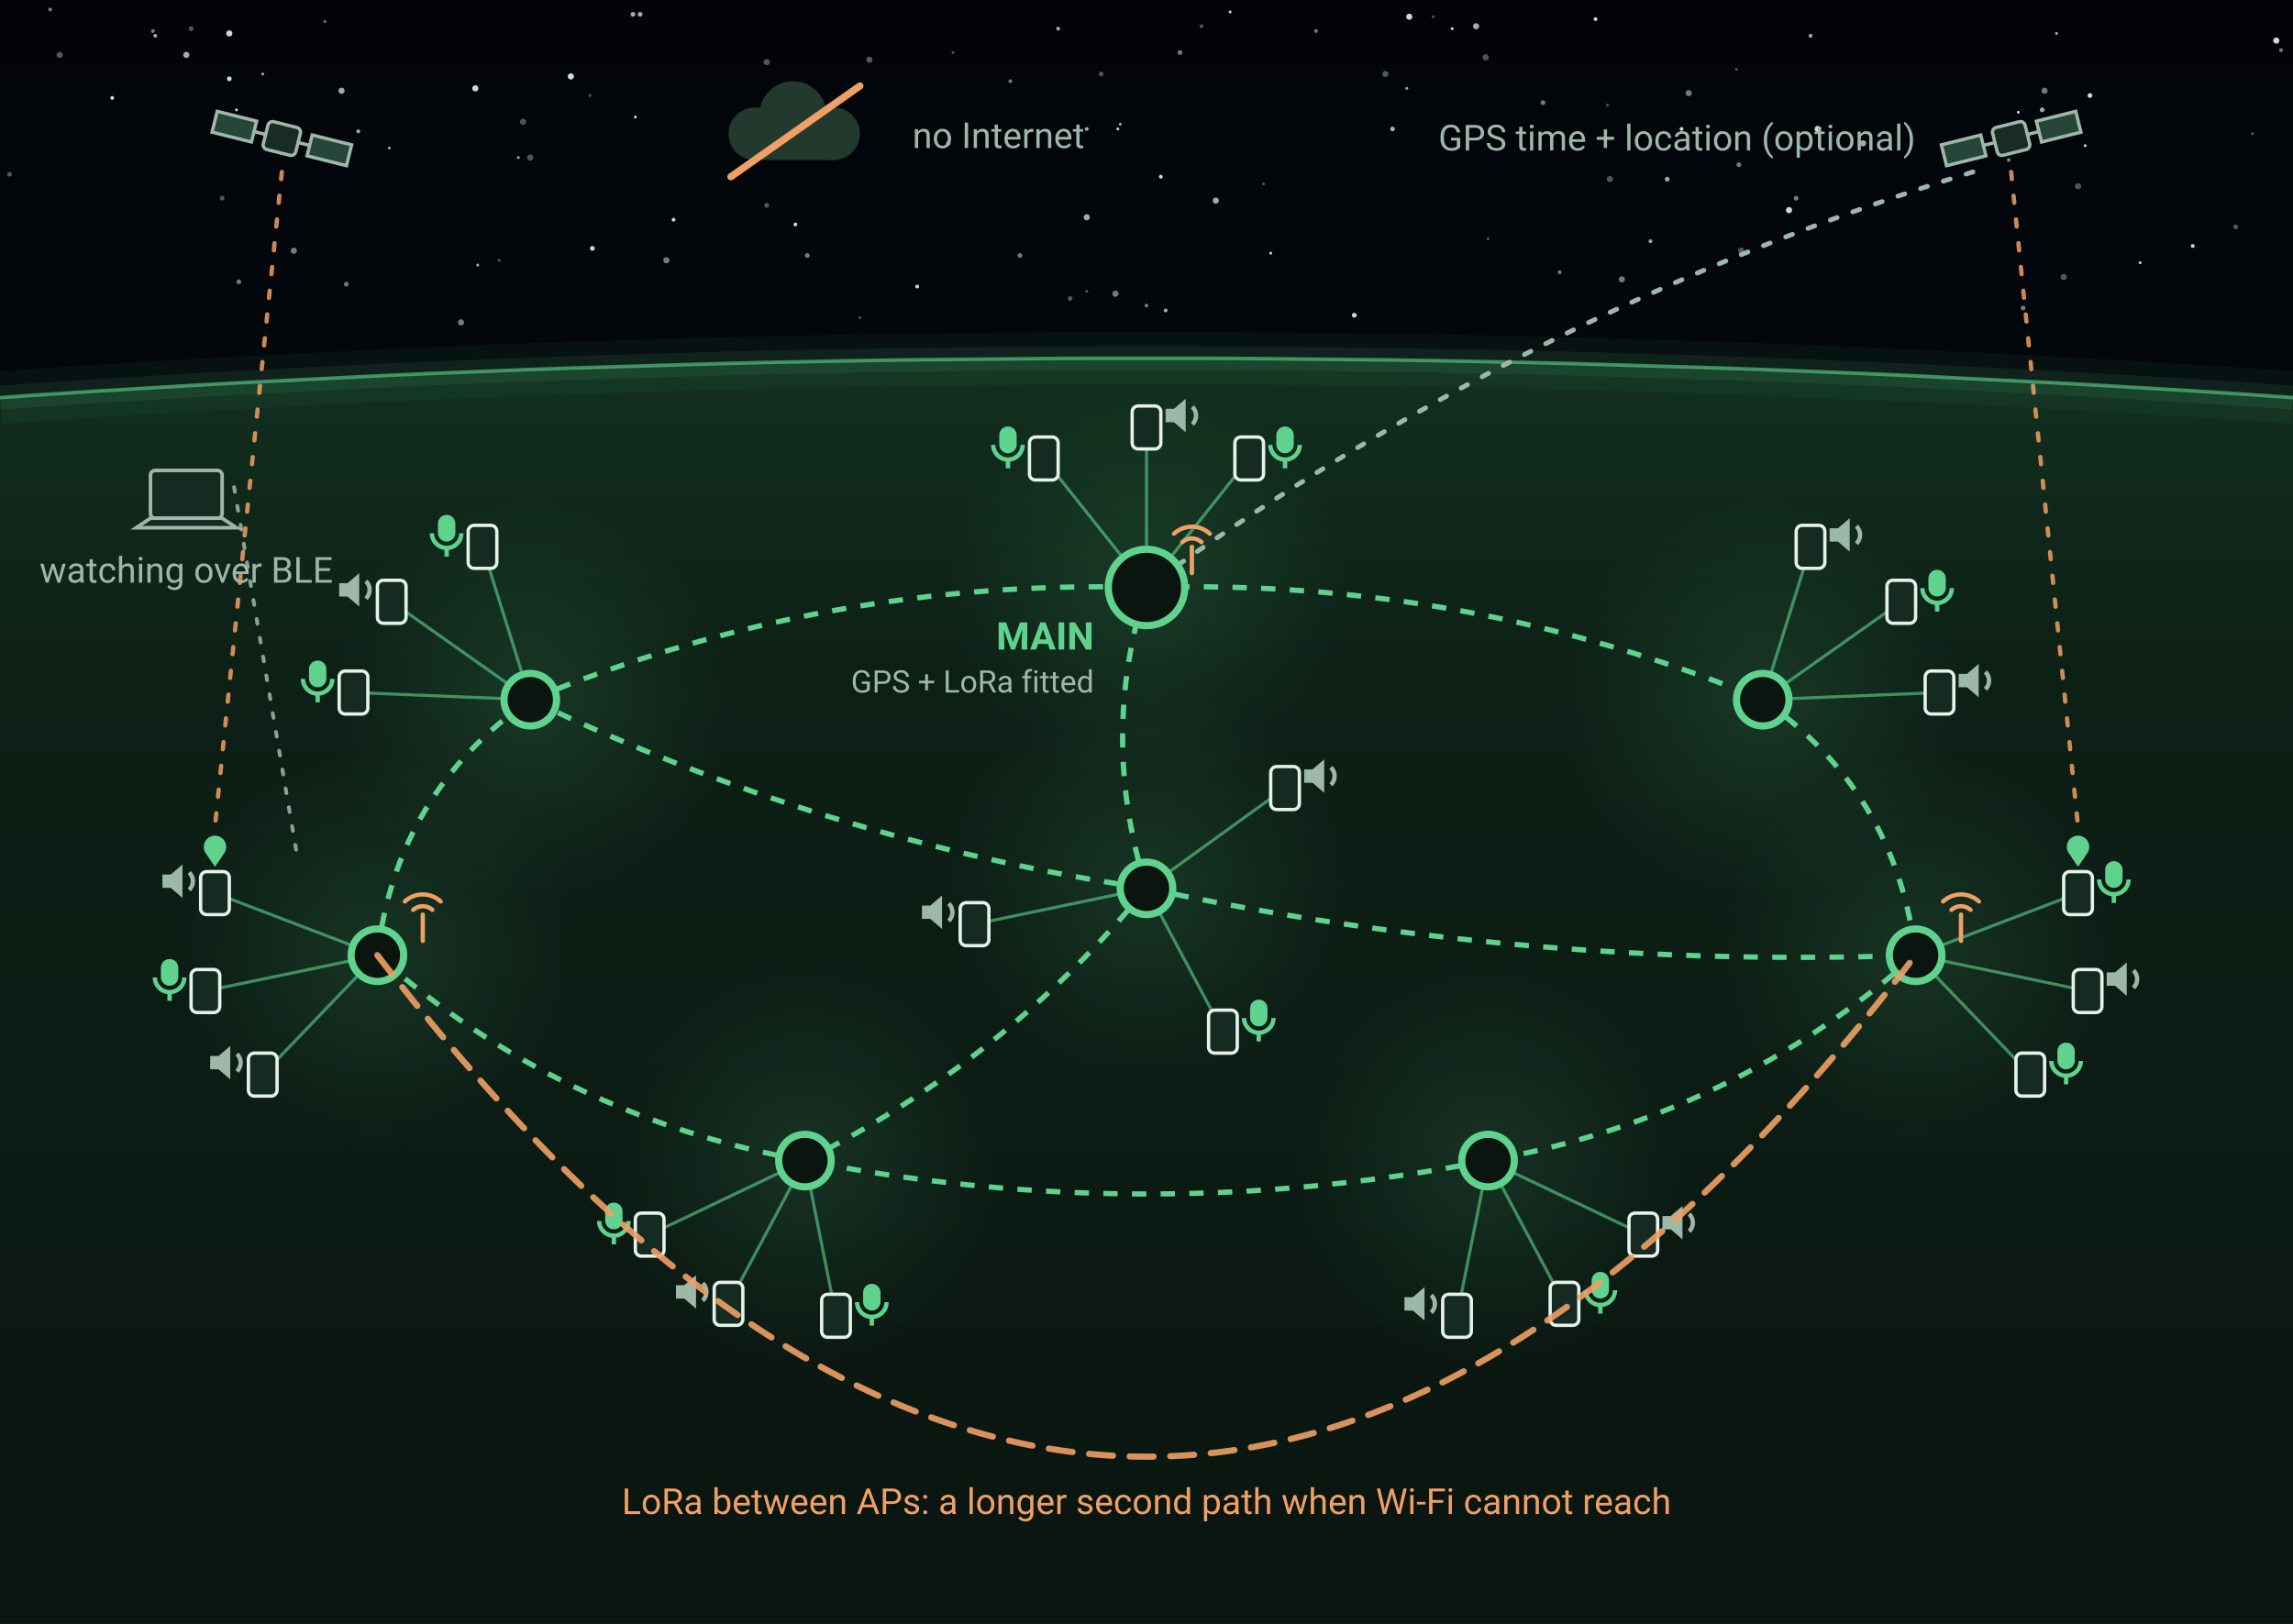
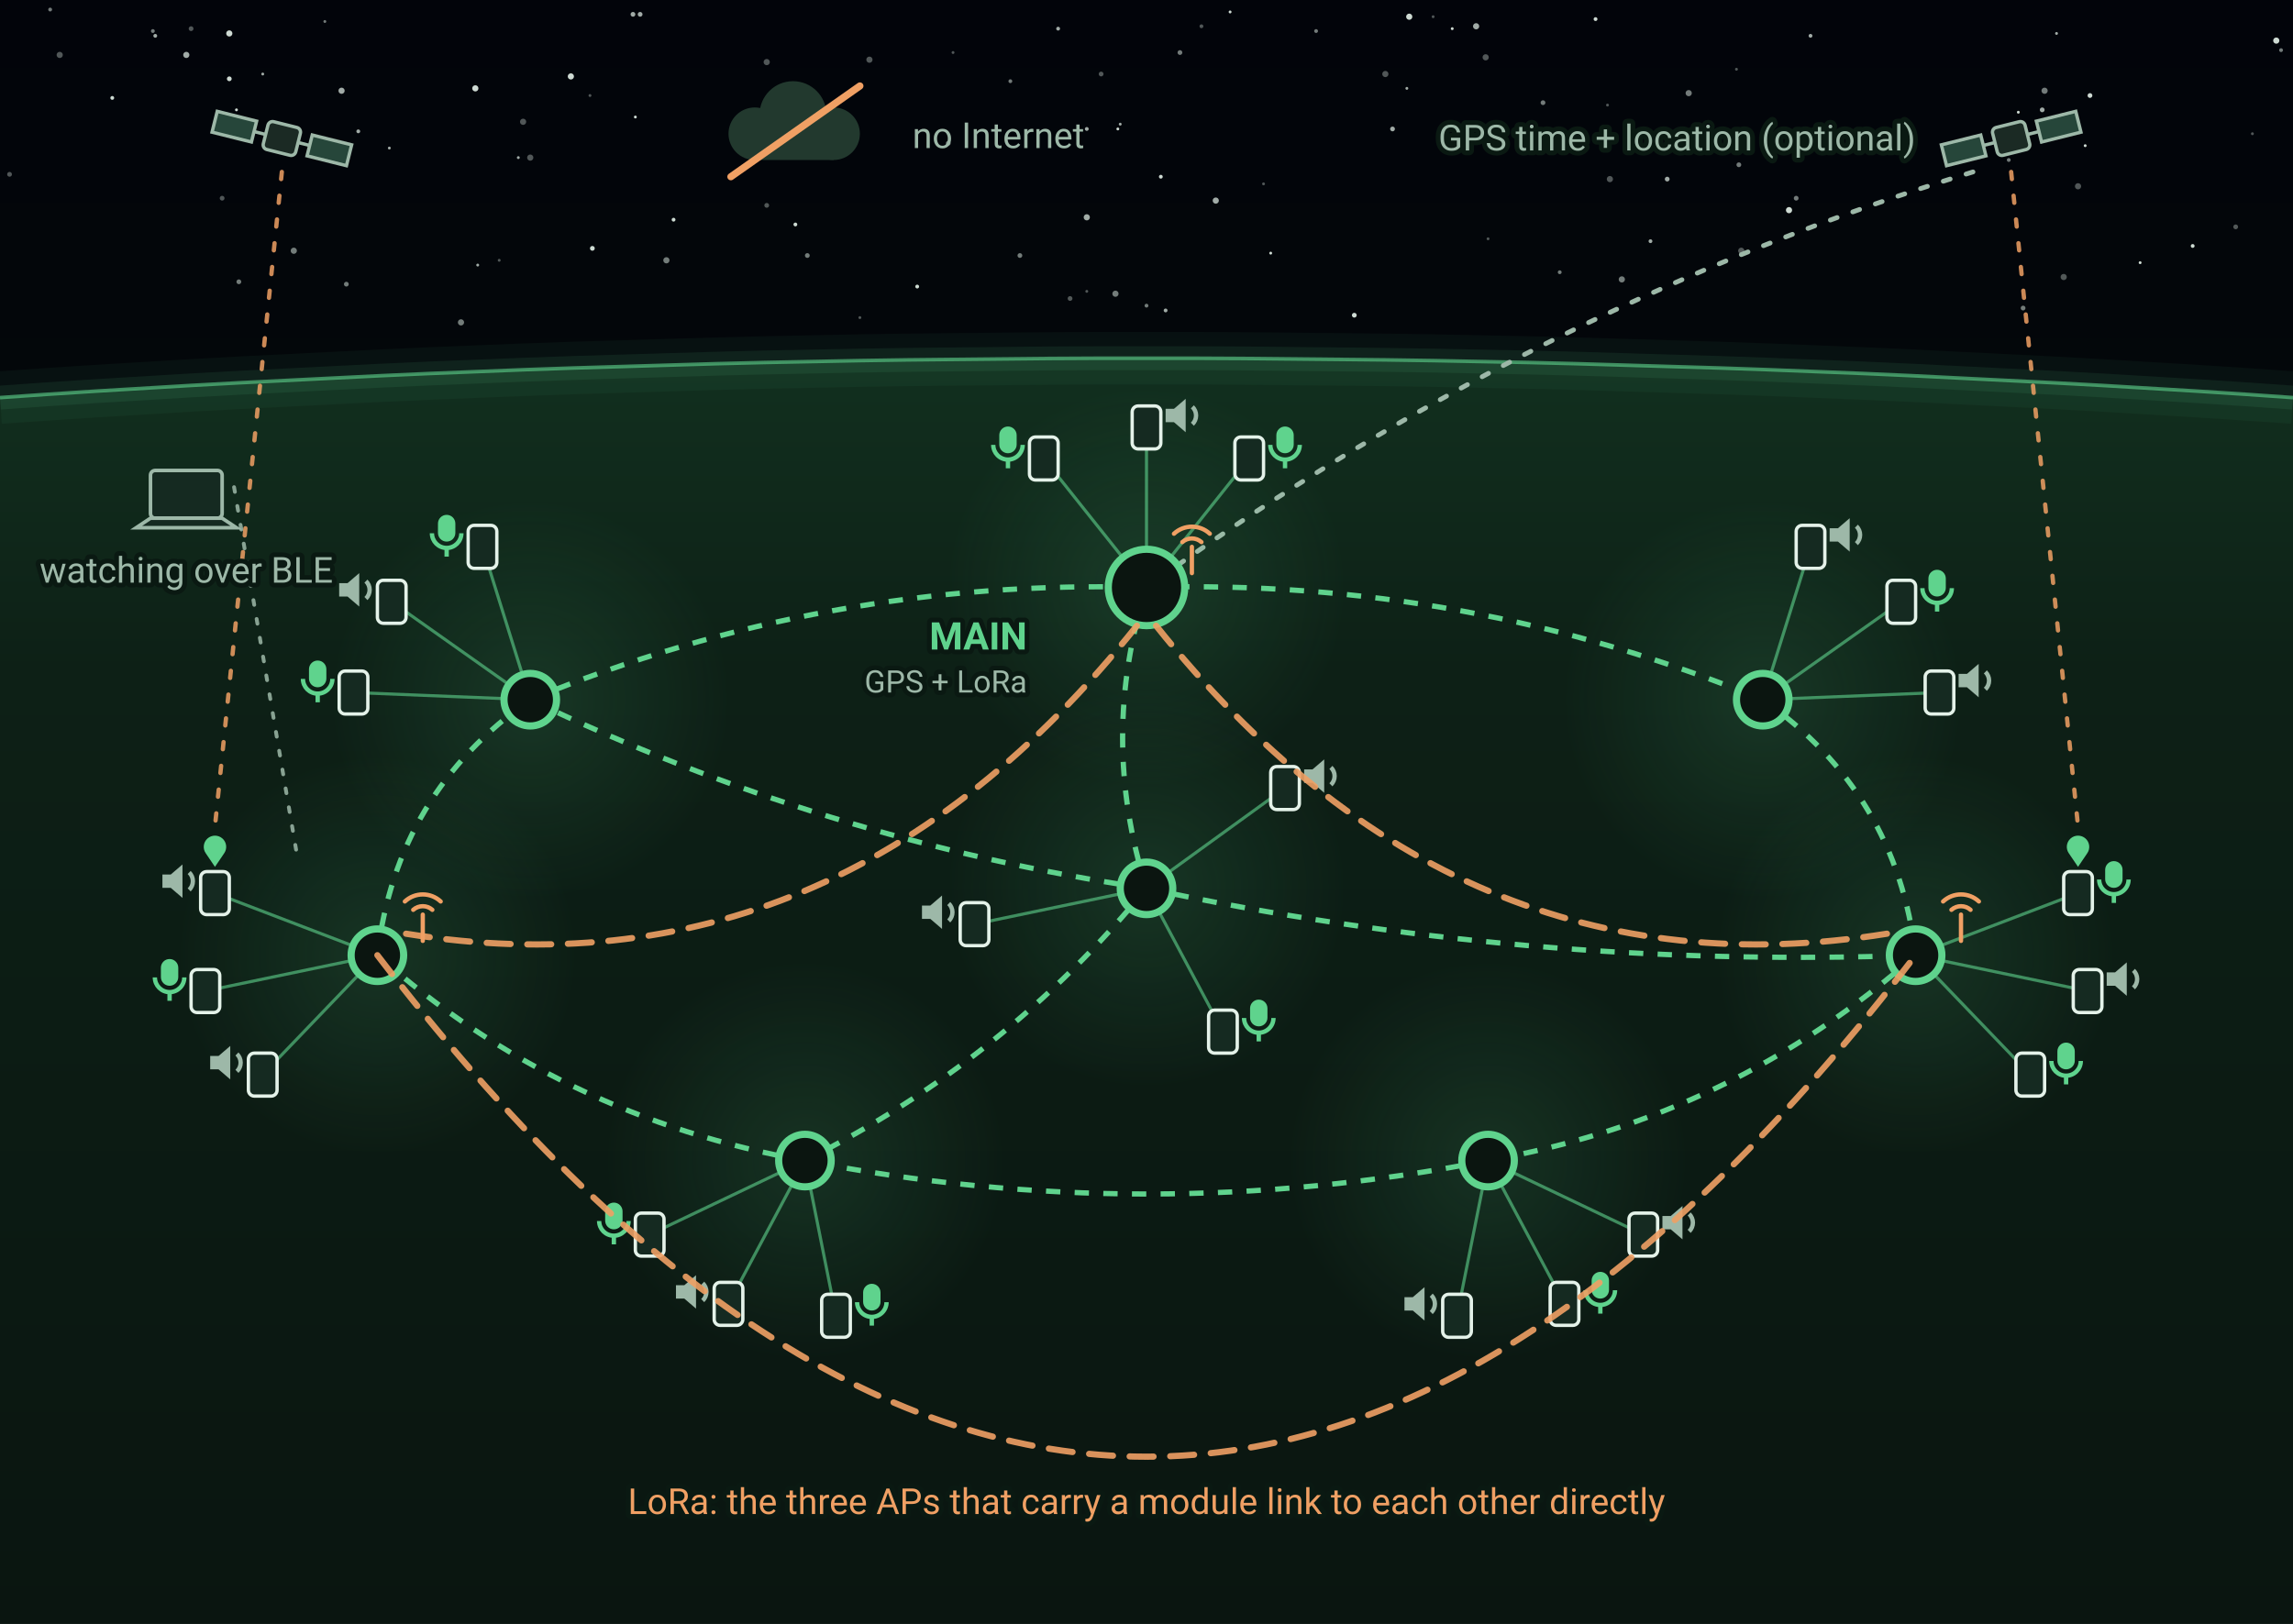
<svg xmlns="http://www.w3.org/2000/svg" viewBox="0 0 960 680" font-family="'Segoe UI', system-ui, -apple-system, Roboto, 'Helvetica Neue', Arial, sans-serif" font-size="15" role="img" aria-labelledby="dt dd">
  <defs>
    <radialGradient id="halo" r=".5">
      <stop offset="0" stop-color="#5FD38D" stop-opacity=".13" />
      <stop offset="1" stop-color="#5FD38D" stop-opacity="0" />
    </radialGradient>
    <linearGradient id="ground" x1="0" y1="0" x2="0" y2="1">
      <stop offset="0" stop-color="#12301F" />
      <stop offset=".25" stop-color="#0D2016" />
      <stop offset="1" stop-color="#0A1510" />
    </linearGradient>
    <linearGradient id="space" x1="0" y1="0" x2="0" y2="1">
      <stop offset="0" stop-color="#02040A" />
      <stop offset="1" stop-color="#06100C" />
    </linearGradient>
  </defs>
  <rect width="960" height="680" fill="url(#space)" />
  <g fill="#E4F2E9">
    <circle cx="467" cy="123" r="1.3" opacity="0.5" />
    <circle cx="193" cy="135" r="1.3" opacity="0.5" />
    <circle cx="100" cy="118" r="1" opacity="0.5" />
    <circle cx="96" cy="14" r="1.3" opacity="0.9" />
    <circle cx="673" cy="44" r="0.6" opacity="0.35" />
    <circle cx="64" cy="13" r="0.8" opacity="0.5" />
    <circle cx="618" cy="11" r="1.3" opacity="0.7" />
    <circle cx="455" cy="54" r="0.8" opacity="0.7" />
    <circle cx="515" cy="5" r="0.6" opacity="0.9" />
    <circle cx="674" cy="75" r="1.3" opacity="0.35" />
    <circle cx="728" cy="69" r="1" opacity="0.5" />
    <circle cx="529" cy="77" r="0.6" opacity="0.35" />
    <circle cx="580" cy="31" r="1.3" opacity="0.35" />
    <circle cx="870" cy="78" r="1.3" opacity="0.35" />
    <circle cx="21" cy="4" r="0.8" opacity="0.5" />
    <circle cx="953" cy="17" r="1.3" opacity="0.9" />
    <circle cx="729" cy="105" r="1.3" opacity="0.35" />
    <circle cx="583" cy="54" r="1" opacity="0.7" />
    <circle cx="93" cy="83" r="1" opacity="0.35" />
    <circle cx="423" cy="34" r="0.8" opacity="0.5" />
    <circle cx="727" cy="29" r="0.6" opacity="0.35" />
    <circle cx="480" cy="128" r="0.8" opacity="0.5" />
    <circle cx="199" cy="37" r="1.3" opacity="0.9" />
    <circle cx="123" cy="105" r="1.3" opacity="0.5" />
    <circle cx="4" cy="73" r="1" opacity="0.35" />
    <circle cx="219" cy="51" r="1.3" opacity="0.35" />
    <circle cx="47" cy="41" r="0.8" opacity="0.9" />
    <circle cx="268" cy="6" r="1" opacity="0.7" />
    <circle cx="399" cy="22" r="0.6" opacity="0.35" />
    <circle cx="217" cy="66" r="0.6" opacity="0.7" />
    <circle cx="384" cy="120" r="0.8" opacity="0.9" />
    <circle cx="856" cy="38" r="1.3" opacity="0.5" />
    <circle cx="646" cy="43" r="1" opacity="0.5" />
    <circle cx="841" cy="67" r="0.8" opacity="0.5" />
    <circle cx="761" cy="54" r="1.3" opacity="0.9" />
    <circle cx="622" cy="24" r="1.3" opacity="0.35" />
    <circle cx="110" cy="31" r="0.6" opacity="0.7" />
    <circle cx="248" cy="104" r="1" opacity="0.9" />
    <circle cx="847" cy="129" r="1" opacity="0.5" />
    <circle cx="955" cy="21" r="0.8" opacity="0.5" />
    <circle cx="494" cy="22" r="1" opacity="0.5" />
    <circle cx="943" cy="56" r="0.6" opacity="0.35" />
    <circle cx="279" cy="109" r="1.3" opacity="0.5" />
    <circle cx="65" cy="15" r="0.8" opacity="0.7" />
    <circle cx="589" cy="37" r="0.6" opacity="0.7" />
    <circle cx="145" cy="119" r="1" opacity="0.5" />
    <circle cx="608" cy="12" r="0.6" opacity="0.9" />
    <circle cx="936" cy="95" r="1" opacity="0.35" />
    <circle cx="25" cy="23" r="1.3" opacity="0.35" />
    <circle cx="752" cy="83" r="1" opacity="0.5" />
    <circle cx="78" cy="23" r="1.3" opacity="0.7" />
    <circle cx="758" cy="15" r="0.8" opacity="0.7" />
    <circle cx="364" cy="25" r="1.3" opacity="0.35" />
    <circle cx="896" cy="110" r="0.6" opacity="0.9" />
    <circle cx="590" cy="7" r="1.3" opacity="0.9" />
    <circle cx="600" cy="7" r="0.6" opacity="0.35" />
    <circle cx="96" cy="33" r="1" opacity="0.9" />
    <circle cx="749" cy="88" r="1.3" opacity="0.9" />
    <circle cx="455" cy="122" r="0.6" opacity="0.35" />
    <circle cx="321" cy="26" r="1.3" opacity="0.35" />
    <circle cx="239" cy="32" r="1.3" opacity="0.9" />
    <circle cx="265" cy="6" r="1" opacity="0.7" />
    <circle cx="150" cy="55" r="0.8" opacity="0.7" />
    <circle cx="679" cy="117" r="1.3" opacity="0.5" />
    <circle cx="338" cy="107" r="1" opacity="0.5" />
    <circle cx="653" cy="114" r="0.8" opacity="0.5" />
    <circle cx="397" cy="60" r="1" opacity="0.5" />
    <circle cx="143" cy="38" r="1.3" opacity="0.7" />
    <circle cx="861" cy="14" r="0.6" opacity="0.7" />
    <circle cx="845" cy="47" r="0.6" opacity="0.9" />
    <circle cx="486" cy="74" r="0.8" opacity="0.9" />
    <circle cx="509" cy="84" r="1.3" opacity="0.7" />
    <circle cx="80" cy="12" r="1" opacity="0.35" />
    <circle cx="698" cy="75" r="1" opacity="0.7" />
    <circle cx="668" cy="8" r="0.8" opacity="0.9" />
    <circle cx="469" cy="52" r="0.6" opacity="0.7" />
    <circle cx="247" cy="40" r="0.6" opacity="0.35" />
    <circle cx="461" cy="31" r="1" opacity="0.35" />
    <circle cx="704" cy="54" r="0.8" opacity="0.9" />
    <circle cx="266" cy="49" r="0.6" opacity="0.9" />
    <circle cx="551" cy="13" r="0.8" opacity="0.5" />
    <circle cx="282" cy="92" r="0.8" opacity="0.9" />
    <circle cx="873" cy="61" r="0.6" opacity="0.9" />
    <circle cx="918" cy="103" r="0.8" opacity="0.9" />
    <circle cx="468" cy="54" r="0.6" opacity="0.9" />
    <circle cx="567" cy="132" r="1" opacity="0.9" />
    <circle cx="338" cy="56" r="0.6" opacity="0.35" />
    <circle cx="222" cy="66" r="1.3" opacity="0.35" />
    <circle cx="321" cy="86" r="1" opacity="0.35" />
    <circle cx="360" cy="133" r="0.6" opacity="0.35" />
    <circle cx="455" cy="91" r="1.3" opacity="0.7" />
    <circle cx="503" cy="11" r="0.8" opacity="0.35" />
    <circle cx="443" cy="12" r="0.8" opacity="0.7" />
    <circle cx="707" cy="39" r="1.3" opacity="0.5" />
    <circle cx="864" cy="116" r="1.3" opacity="0.35" />
    <circle cx="780" cy="60" r="1.3" opacity="0.7" />
    <circle cx="855" cy="46" r="1" opacity="0.7" />
    <circle cx="691" cy="101" r="0.8" opacity="0.7" />
    <circle cx="875" cy="40" r="1" opacity="0.9" />
    <circle cx="209" cy="109" r="0.6" opacity="0.35" />
    <circle cx="623" cy="100" r="0.6" opacity="0.35" />
    <circle cx="532" cy="106" r="0.6" opacity="0.9" />
    <circle cx="99" cy="46" r="0.6" opacity="0.9" />
    <circle cx="427" cy="107" r="1" opacity="0.5" />
    <circle cx="488" cy="130" r="0.8" opacity="0.7" />
    <circle cx="448" cy="125" r="1" opacity="0.35" />
    <circle cx="200" cy="111" r="0.6" opacity="0.7" />
    <circle cx="136" cy="9" r="0.6" opacity="0.5" />
    <circle cx="163" cy="62" r="0.6" opacity="0.7" />
    <circle cx="333" cy="94" r="0.8" opacity="0.9" />
  </g>
  <g transform="translate(118 58) rotate(14)" stroke="#9DB8A8" stroke-width="1.4">
    <rect x="-7" y="-6" width="14" height="12" rx="2" fill="#1B2A24" />
    <rect x="-29" y="-4.5" width="17" height="9" fill="#26463A" />
    <rect x="12" y="-4.5" width="17" height="9" fill="#26463A" />
    <path d="M-12 0 H-7 M7 0 H12" />
  </g>
  <g transform="translate(842 58) rotate(-14)" stroke="#9DB8A8" stroke-width="1.4">
    <rect x="-7" y="-6" width="14" height="12" rx="2" fill="#1B2A24" />
    <rect x="-29" y="-4.5" width="17" height="9" fill="#26463A" />
    <rect x="12" y="-4.5" width="17" height="9" fill="#26463A" />
    <path d="M-12 0 H-7 M7 0 H12" />
  </g>
-   <text x="802" y="63" fill="#9DB8A8" text-anchor="end">GPS time + location (optional)</text>
+   <text paint-order="stroke" stroke="#0A1912" stroke-width="4" stroke-linejoin="round" x="802" y="63" fill="#9DB8A8" text-anchor="end">GPS time + location (optional)</text>
  <g transform="translate(300 34)">
    <g fill="#22392E">
      <circle cx="16" cy="22" r="11" />
      <circle cx="32" cy="14" r="14" />
      <circle cx="49" cy="22" r="11" />
      <rect x="16" y="20" width="33" height="13" />
    </g>
    <path d="M6 40 L60 2" stroke="#F0A064" stroke-width="3" stroke-linecap="round" />
  </g>
  <text x="382" y="62" fill="#9DB8A8">no Internet</text>
  <path d="M0.0 166.5 L20.0 165.1 L40.0 163.8 L60.0 162.6 L80.0 161.4 L100.0 160.3 L120.0 159.3 L140.0 158.3 L160.0 157.3 L180.0 156.4 L200.0 155.6 L220.0 154.8 L240.0 154.1 L260.0 153.5 L280.0 152.9 L300.0 152.3 L320.0 151.8 L340.0 151.4 L360.0 151.0 L380.0 150.7 L400.0 150.5 L420.0 150.3 L440.0 150.1 L460.0 150.0 L480.0 150.0 L500.0 150.0 L520.0 150.1 L540.0 150.3 L560.0 150.5 L580.0 150.7 L600.0 151.0 L620.0 151.4 L640.0 151.8 L660.0 152.3 L680.0 152.9 L700.0 153.5 L720.0 154.1 L740.0 154.8 L760.0 155.6 L780.0 156.4 L800.0 157.3 L820.0 158.3 L840.0 159.3 L860.0 160.3 L880.0 161.4 L900.0 162.6 L920.0 163.8 L940.0 165.1 L960.0 166.5 L960 680 L0 680 Z" fill="url(#ground)" />
  <path d="M0.0 166.5 L20.0 165.1 L40.0 163.8 L60.0 162.6 L80.0 161.4 L100.0 160.3 L120.0 159.3 L140.0 158.3 L160.0 157.3 L180.0 156.4 L200.0 155.6 L220.0 154.8 L240.0 154.1 L260.0 153.5 L280.0 152.9 L300.0 152.3 L320.0 151.8 L340.0 151.4 L360.0 151.0 L380.0 150.7 L400.0 150.5 L420.0 150.3 L440.0 150.1 L460.0 150.0 L480.0 150.0 L500.0 150.0 L520.0 150.1 L540.0 150.3 L560.0 150.5 L580.0 150.7 L600.0 151.0 L620.0 151.4 L640.0 151.8 L660.0 152.3 L680.0 152.9 L700.0 153.5 L720.0 154.1 L740.0 154.8 L760.0 155.6 L780.0 156.4 L800.0 157.3 L820.0 158.3 L840.0 159.3 L860.0 160.3 L880.0 161.4 L900.0 162.6 L920.0 163.8 L940.0 165.1 L960.0 166.5" fill="none" stroke="#5FD38D" stroke-width="22" opacity=".05" />
  <path d="M0.0 166.5 L20.0 165.1 L40.0 163.8 L60.0 162.6 L80.0 161.4 L100.0 160.3 L120.0 159.3 L140.0 158.3 L160.0 157.3 L180.0 156.4 L200.0 155.6 L220.0 154.8 L240.0 154.1 L260.0 153.5 L280.0 152.9 L300.0 152.3 L320.0 151.8 L340.0 151.4 L360.0 151.0 L380.0 150.7 L400.0 150.5 L420.0 150.3 L440.0 150.1 L460.0 150.0 L480.0 150.0 L500.0 150.0 L520.0 150.1 L540.0 150.3 L560.0 150.5 L580.0 150.7 L600.0 151.0 L620.0 151.4 L640.0 151.8 L660.0 152.3 L680.0 152.9 L700.0 153.5 L720.0 154.1 L740.0 154.8 L760.0 155.6 L780.0 156.4 L800.0 157.3 L820.0 158.3 L840.0 159.3 L860.0 160.3 L880.0 161.4 L900.0 162.6 L920.0 163.8 L940.0 165.1 L960.0 166.5" fill="none" stroke="#5FD38D" stroke-width="10" opacity=".09" />
  <path d="M0.0 166.5 L20.0 165.1 L40.0 163.8 L60.0 162.6 L80.0 161.4 L100.0 160.3 L120.0 159.3 L140.0 158.3 L160.0 157.3 L180.0 156.4 L200.0 155.6 L220.0 154.8 L240.0 154.1 L260.0 153.5 L280.0 152.9 L300.0 152.3 L320.0 151.8 L340.0 151.4 L360.0 151.0 L380.0 150.7 L400.0 150.5 L420.0 150.3 L440.0 150.1 L460.0 150.0 L480.0 150.0 L500.0 150.0 L520.0 150.1 L540.0 150.3 L560.0 150.5 L580.0 150.7 L600.0 151.0 L620.0 151.4 L640.0 151.8 L660.0 152.3 L680.0 152.9 L700.0 153.5 L720.0 154.1 L740.0 154.8 L760.0 155.6 L780.0 156.4 L800.0 157.3 L820.0 158.3 L840.0 159.3 L860.0 160.3 L880.0 161.4 L900.0 162.6 L920.0 163.8 L940.0 165.1 L960.0 166.5" fill="none" stroke="#5FD38D" stroke-width="1.5" opacity=".6" />
  <path d="M826 72 Q650 126 494 236" fill="none" stroke="#9DB8A8" stroke-width="2" stroke-dasharray="3 7" stroke-linecap="round" />
  <g fill="none" stroke="#F0A064" stroke-width="1.8" stroke-dasharray="3 7" stroke-linecap="round" opacity=".85">
    <path d="M118 72 L90 346" />
    <path d="M842 72 L870 346" />
  </g>
  <g fill="url(#halo)">
    <circle cx="480" cy="246" r="84" />
    <circle cx="738" cy="293" r="84" />
    <circle cx="802" cy="400" r="84" />
    <circle cx="623" cy="486" r="84" />
    <circle cx="337" cy="486" r="84" />
    <circle cx="158" cy="400" r="84" />
    <circle cx="222" cy="293" r="84" />
    <circle cx="480" cy="372" r="84" />
  </g>
  <g stroke="#5FD38D" stroke-width="2.2" stroke-dasharray="6 6" fill="none">
    <path d="M480 246 Q614 242 738 293" />
    <path d="M738 293 Q794 332 802 400" />
    <path d="M802 400 Q725 468 623 486" />
    <path d="M623 486 Q480 514 337 486" />
    <path d="M337 486 Q235 468 158 400" />
    <path d="M158 400 Q166 332 222 293" />
    <path d="M222 293 Q346 242 480 246" />
    <path d="M480 372 Q460 309 480 246" />
    <path d="M480 372 Q639 406 802 400" />
    <path d="M480 372 Q421 444 337 486" />
    <path d="M480 372 Q345 352 222 293" />
  </g>
  <g stroke="#5FD38D" stroke-width="1.3" opacity=".6">
    <path d="M480 246 L437 192" />
    <path d="M480 246 L480 179" />
    <path d="M480 246 L523 192" />
    <path d="M738 293 L758 229" />
    <path d="M738 293 L796 252" />
    <path d="M738 293 L812 290" />
    <path d="M802 400 L870 374" />
    <path d="M802 400 L874 415" />
    <path d="M802 400 L850 450" />
    <path d="M623 486 L688 517" />
    <path d="M623 486 L655 546" />
    <path d="M623 486 L610 551" />
    <path d="M337 486 L350 551" />
    <path d="M337 486 L305 546" />
    <path d="M337 486 L272 517" />
    <path d="M158 400 L110 450" />
    <path d="M158 400 L86 415" />
    <path d="M158 400 L90 374" />
    <path d="M222 293 L148 290" />
    <path d="M222 293 L164 252" />
    <path d="M222 293 L202 229" />
    <path d="M480 372 L538 330" />
    <path d="M480 372 L512 432" />
    <path d="M480 372 L408 387" />
  </g>
  <g fill="#0B1510" stroke="#5FD38D" stroke-width="3">
    <circle cx="480" cy="246" r="16" />
    <circle cx="738" cy="293" r="11" />
    <circle cx="802" cy="400" r="11" />
    <circle cx="623" cy="486" r="11" />
    <circle cx="337" cy="486" r="11" />
    <circle cx="158" cy="400" r="11" />
    <circle cx="222" cy="293" r="11" />
    <circle cx="480" cy="372" r="11" />
  </g>
-   <text x="458" y="272" fill="#5FD38D" font-size="16" font-weight="600" text-anchor="end">MAIN</text>
-   <text x="458" y="290" fill="#9DB8A8" font-size="13" text-anchor="end">GPS + LoRa fitted</text>
+   <text paint-order="stroke" stroke="#0A1912" stroke-width="4" stroke-linejoin="round" x="430" y="272" fill="#5FD38D" font-size="16" font-weight="600" text-anchor="end">MAIN</text>
+   <text paint-order="stroke" stroke="#0A1912" stroke-width="4" stroke-linejoin="round" x="430" y="290" fill="#9DB8A8" font-size="13" text-anchor="end">GPS + LoRa</text>
  <g>
    <g transform="translate(499 231)" fill="none" stroke="#F0A064" stroke-width="1.8" stroke-linecap="round">
      <path d="M0 9 V-2" />
      <path d="M-4 -4 a6 6 0 0 1 8 0" />
      <path d="M-7.5 -7.5 a11 11 0 0 1 15 0" />
    </g>
    <g transform="translate(177 385)" fill="none" stroke="#F0A064" stroke-width="1.8" stroke-linecap="round">
      <path d="M0 9 V-2" />
      <path d="M-4 -4 a6 6 0 0 1 8 0" />
      <path d="M-7.5 -7.5 a11 11 0 0 1 15 0" />
    </g>
    <g transform="translate(821 385)" fill="none" stroke="#F0A064" stroke-width="1.8" stroke-linecap="round">
      <path d="M0 9 V-2" />
      <path d="M-4 -4 a6 6 0 0 1 8 0" />
      <path d="M-7.5 -7.5 a11 11 0 0 1 15 0" />
    </g>
  </g>
  <g fill="#152A21" stroke="#E4F2E9" stroke-width="1.4">
    <rect x="431" y="183" width="12" height="18" rx="2.5" />
    <rect x="474" y="170" width="12" height="18" rx="2.5" />
    <rect x="517" y="183" width="12" height="18" rx="2.5" />
    <rect x="752" y="220" width="12" height="18" rx="2.5" />
    <rect x="790" y="243" width="12" height="18" rx="2.5" />
    <rect x="806" y="281" width="12" height="18" rx="2.5" />
    <rect x="864" y="365" width="12" height="18" rx="2.5" />
    <rect x="868" y="406" width="12" height="18" rx="2.5" />
    <rect x="844" y="441" width="12" height="18" rx="2.5" />
    <rect x="682" y="508" width="12" height="18" rx="2.5" />
    <rect x="649" y="537" width="12" height="18" rx="2.5" />
    <rect x="604" y="542" width="12" height="18" rx="2.5" />
    <rect x="344" y="542" width="12" height="18" rx="2.5" />
    <rect x="299" y="537" width="12" height="18" rx="2.5" />
    <rect x="266" y="508" width="12" height="18" rx="2.5" />
    <rect x="104" y="441" width="12" height="18" rx="2.5" />
    <rect x="80" y="406" width="12" height="18" rx="2.5" />
    <rect x="84" y="365" width="12" height="18" rx="2.5" />
    <rect x="142" y="281" width="12" height="18" rx="2.5" />
    <rect x="158" y="243" width="12" height="18" rx="2.5" />
    <rect x="196" y="220" width="12" height="18" rx="2.5" />
    <rect x="532" y="321" width="12" height="18" rx="2.5" />
    <rect x="506" y="423" width="12" height="18" rx="2.5" />
    <rect x="402" y="378" width="12" height="18" rx="2.5" />
  </g>
  <g transform="translate(422 187) scale(1.4)">
    <rect x="-2.6" y="-6" width="5.2" height="8" rx="2.6" fill="#5FD38D" />
    <path d="M-4.4 -0.5 a4.4 4.4 0 0 0 8.8 0 M0 4 V6.5" fill="none" stroke="#5FD38D" stroke-width="1.3" />
  </g>
  <g transform="translate(495 174) scale(1.4)">
    <path d="M-5 -2 H-2.5 L1 -5 V5 L-2.5 2 H-5 Z" fill="#9DB8A8" />
    <path d="M3 -2.6 a3.6 3.6 0 0 1 0 5.2" fill="none" stroke="#9DB8A8" stroke-width="1.3" />
  </g>
  <g transform="translate(538 187) scale(1.4)">
    <rect x="-2.6" y="-6" width="5.2" height="8" rx="2.6" fill="#5FD38D" />
    <path d="M-4.4 -0.5 a4.4 4.4 0 0 0 8.8 0 M0 4 V6.5" fill="none" stroke="#5FD38D" stroke-width="1.3" />
  </g>
  <g transform="translate(773 224) scale(1.4)">
    <path d="M-5 -2 H-2.5 L1 -5 V5 L-2.5 2 H-5 Z" fill="#9DB8A8" />
    <path d="M3 -2.6 a3.6 3.6 0 0 1 0 5.2" fill="none" stroke="#9DB8A8" stroke-width="1.3" />
  </g>
  <g transform="translate(811 247) scale(1.4)">
    <rect x="-2.6" y="-6" width="5.2" height="8" rx="2.6" fill="#5FD38D" />
    <path d="M-4.4 -0.5 a4.4 4.4 0 0 0 8.8 0 M0 4 V6.5" fill="none" stroke="#5FD38D" stroke-width="1.3" />
  </g>
  <g transform="translate(827 285) scale(1.4)">
    <path d="M-5 -2 H-2.5 L1 -5 V5 L-2.5 2 H-5 Z" fill="#9DB8A8" />
    <path d="M3 -2.6 a3.6 3.6 0 0 1 0 5.2" fill="none" stroke="#9DB8A8" stroke-width="1.3" />
  </g>
  <g transform="translate(885 369) scale(1.4)">
    <rect x="-2.6" y="-6" width="5.2" height="8" rx="2.6" fill="#5FD38D" />
    <path d="M-4.4 -0.5 a4.4 4.4 0 0 0 8.8 0 M0 4 V6.5" fill="none" stroke="#5FD38D" stroke-width="1.3" />
  </g>
  <g transform="translate(889 410) scale(1.4)">
    <path d="M-5 -2 H-2.5 L1 -5 V5 L-2.5 2 H-5 Z" fill="#9DB8A8" />
    <path d="M3 -2.6 a3.6 3.6 0 0 1 0 5.2" fill="none" stroke="#9DB8A8" stroke-width="1.3" />
  </g>
  <g transform="translate(865 445) scale(1.4)">
    <rect x="-2.6" y="-6" width="5.2" height="8" rx="2.6" fill="#5FD38D" />
    <path d="M-4.4 -0.5 a4.4 4.4 0 0 0 8.8 0 M0 4 V6.5" fill="none" stroke="#5FD38D" stroke-width="1.3" />
  </g>
  <g transform="translate(703 512) scale(1.4)">
    <path d="M-5 -2 H-2.5 L1 -5 V5 L-2.5 2 H-5 Z" fill="#9DB8A8" />
    <path d="M3 -2.6 a3.6 3.6 0 0 1 0 5.2" fill="none" stroke="#9DB8A8" stroke-width="1.3" />
  </g>
  <g transform="translate(670 541) scale(1.4)">
    <rect x="-2.6" y="-6" width="5.2" height="8" rx="2.6" fill="#5FD38D" />
    <path d="M-4.4 -0.5 a4.4 4.4 0 0 0 8.8 0 M0 4 V6.5" fill="none" stroke="#5FD38D" stroke-width="1.3" />
  </g>
  <g transform="translate(595 546) scale(1.4)">
    <path d="M-5 -2 H-2.5 L1 -5 V5 L-2.5 2 H-5 Z" fill="#9DB8A8" />
    <path d="M3 -2.6 a3.6 3.6 0 0 1 0 5.2" fill="none" stroke="#9DB8A8" stroke-width="1.3" />
  </g>
  <g transform="translate(365 546) scale(1.4)">
    <rect x="-2.6" y="-6" width="5.2" height="8" rx="2.6" fill="#5FD38D" />
    <path d="M-4.4 -0.5 a4.4 4.4 0 0 0 8.8 0 M0 4 V6.5" fill="none" stroke="#5FD38D" stroke-width="1.3" />
  </g>
  <g transform="translate(290 541) scale(1.4)">
    <path d="M-5 -2 H-2.5 L1 -5 V5 L-2.5 2 H-5 Z" fill="#9DB8A8" />
    <path d="M3 -2.6 a3.6 3.6 0 0 1 0 5.2" fill="none" stroke="#9DB8A8" stroke-width="1.3" />
  </g>
  <g transform="translate(257 512) scale(1.4)">
    <rect x="-2.6" y="-6" width="5.2" height="8" rx="2.6" fill="#5FD38D" />
    <path d="M-4.4 -0.5 a4.4 4.4 0 0 0 8.8 0 M0 4 V6.5" fill="none" stroke="#5FD38D" stroke-width="1.3" />
  </g>
  <g transform="translate(95 445) scale(1.4)">
    <path d="M-5 -2 H-2.5 L1 -5 V5 L-2.5 2 H-5 Z" fill="#9DB8A8" />
    <path d="M3 -2.6 a3.6 3.6 0 0 1 0 5.2" fill="none" stroke="#9DB8A8" stroke-width="1.3" />
  </g>
  <g transform="translate(71 410) scale(1.4)">
    <rect x="-2.6" y="-6" width="5.2" height="8" rx="2.6" fill="#5FD38D" />
    <path d="M-4.4 -0.5 a4.4 4.4 0 0 0 8.8 0 M0 4 V6.5" fill="none" stroke="#5FD38D" stroke-width="1.3" />
  </g>
  <g transform="translate(75 369) scale(1.4)">
    <path d="M-5 -2 H-2.5 L1 -5 V5 L-2.5 2 H-5 Z" fill="#9DB8A8" />
    <path d="M3 -2.6 a3.6 3.6 0 0 1 0 5.2" fill="none" stroke="#9DB8A8" stroke-width="1.3" />
  </g>
  <g transform="translate(133 285) scale(1.4)">
    <rect x="-2.6" y="-6" width="5.2" height="8" rx="2.6" fill="#5FD38D" />
    <path d="M-4.4 -0.5 a4.4 4.4 0 0 0 8.8 0 M0 4 V6.5" fill="none" stroke="#5FD38D" stroke-width="1.3" />
  </g>
  <g transform="translate(149 247) scale(1.4)">
    <path d="M-5 -2 H-2.5 L1 -5 V5 L-2.5 2 H-5 Z" fill="#9DB8A8" />
    <path d="M3 -2.6 a3.6 3.6 0 0 1 0 5.2" fill="none" stroke="#9DB8A8" stroke-width="1.3" />
  </g>
  <g transform="translate(187 224) scale(1.4)">
    <rect x="-2.6" y="-6" width="5.2" height="8" rx="2.6" fill="#5FD38D" />
    <path d="M-4.4 -0.5 a4.4 4.4 0 0 0 8.8 0 M0 4 V6.5" fill="none" stroke="#5FD38D" stroke-width="1.3" />
  </g>
  <g transform="translate(553 325) scale(1.4)">
    <path d="M-5 -2 H-2.5 L1 -5 V5 L-2.5 2 H-5 Z" fill="#9DB8A8" />
    <path d="M3 -2.6 a3.6 3.6 0 0 1 0 5.2" fill="none" stroke="#9DB8A8" stroke-width="1.3" />
  </g>
  <g transform="translate(527 427) scale(1.4)">
    <rect x="-2.6" y="-6" width="5.2" height="8" rx="2.6" fill="#5FD38D" />
    <path d="M-4.4 -0.5 a4.4 4.4 0 0 0 8.8 0 M0 4 V6.5" fill="none" stroke="#5FD38D" stroke-width="1.3" />
  </g>
  <g transform="translate(393 382) scale(1.4)">
    <path d="M-5 -2 H-2.5 L1 -5 V5 L-2.5 2 H-5 Z" fill="#9DB8A8" />
    <path d="M3 -2.6 a3.6 3.6 0 0 1 0 5.2" fill="none" stroke="#9DB8A8" stroke-width="1.3" />
  </g>
  <g fill="none" stroke="#F0A064" stroke-width="2.6" stroke-dasharray="10 7" stroke-linecap="round" opacity=".9">
    <path d="M158 400 Q480 820 802 400" />
-   </g>
-   <text x="480" y="634" fill="#F0A064" text-anchor="middle">LoRa between APs: a longer second path when Wi-Fi cannot reach</text>
+     <path d="M476 262 Q350 420 170 391" />
+     <path d="M484 262 Q610 420 790 391" />
+   </g>
+   <text paint-order="stroke" stroke="#0A1912" stroke-width="4" stroke-linejoin="round" x="480" y="634" fill="#F0A064" text-anchor="middle">LoRa: the three APs that carry a module link to each other directly</text>
  <g transform="translate(78 208)" fill="#152A21" stroke="#9DB8A8" stroke-width="1.5">
    <rect x="-15" y="-11" width="30" height="20" rx="2" />
    <path d="M-21 13 H21 L15 9 H-15 Z" />
  </g>
  <g fill="none" stroke="#9DB8A8" stroke-width="1.6" stroke-dasharray="2 6" stroke-linecap="round" opacity=".85">
    <path d="M98 204 L124 356" />
  </g>
-   <text x="78" y="244" fill="#9DB8A8" text-anchor="middle">watching over BLE</text>
+   <text paint-order="stroke" stroke="#0A1912" stroke-width="4" stroke-linejoin="round" x="78" y="244" fill="#9DB8A8" text-anchor="middle">watching over BLE</text>
  <g fill="#5FD38D">
    <path d="M90 363 l-3.8 -5.6 a4.7 4.7 0 1 1 7.6 0 z" />
    <path d="M870 363 l-3.8 -5.6 a4.7 4.7 0 1 1 7.6 0 z" />
  </g>
</svg>
